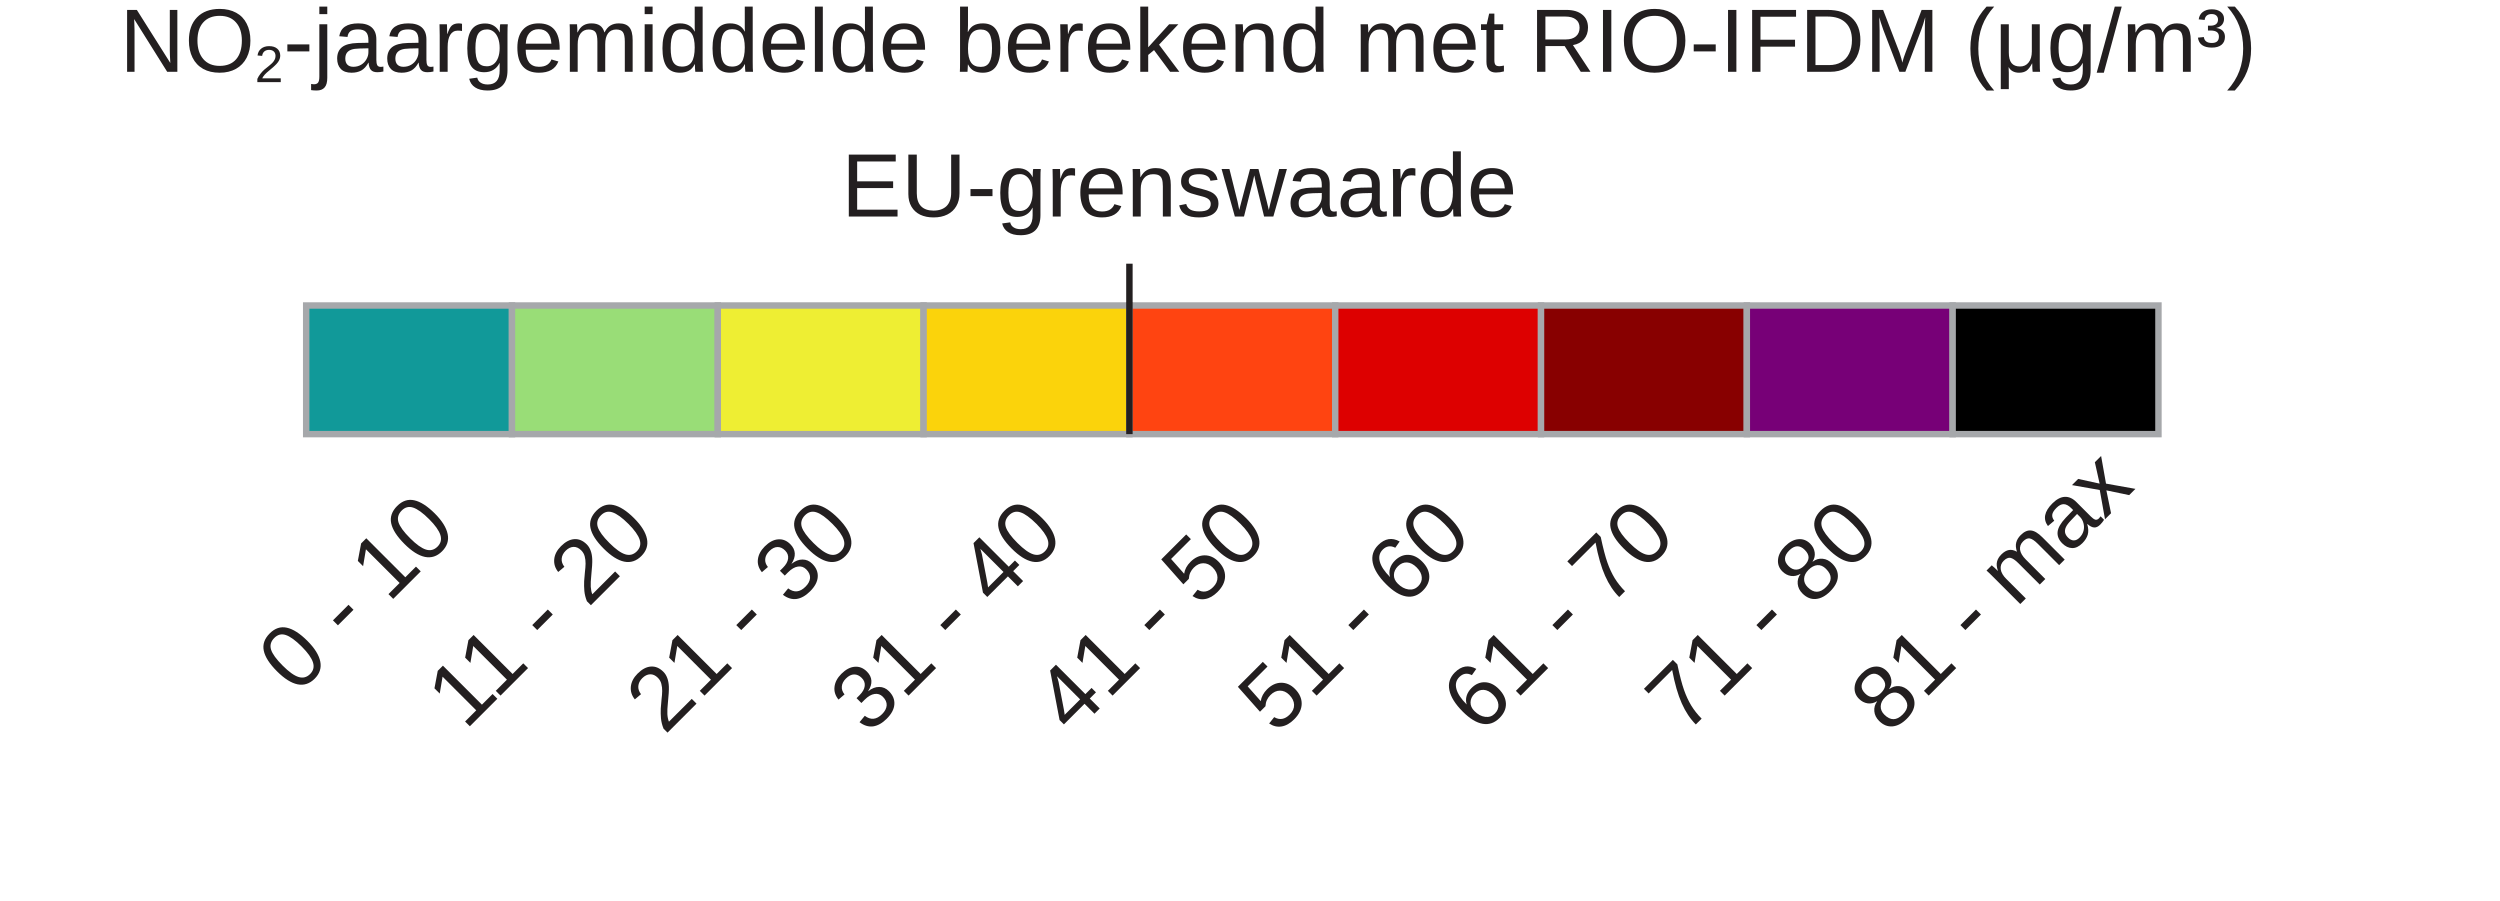
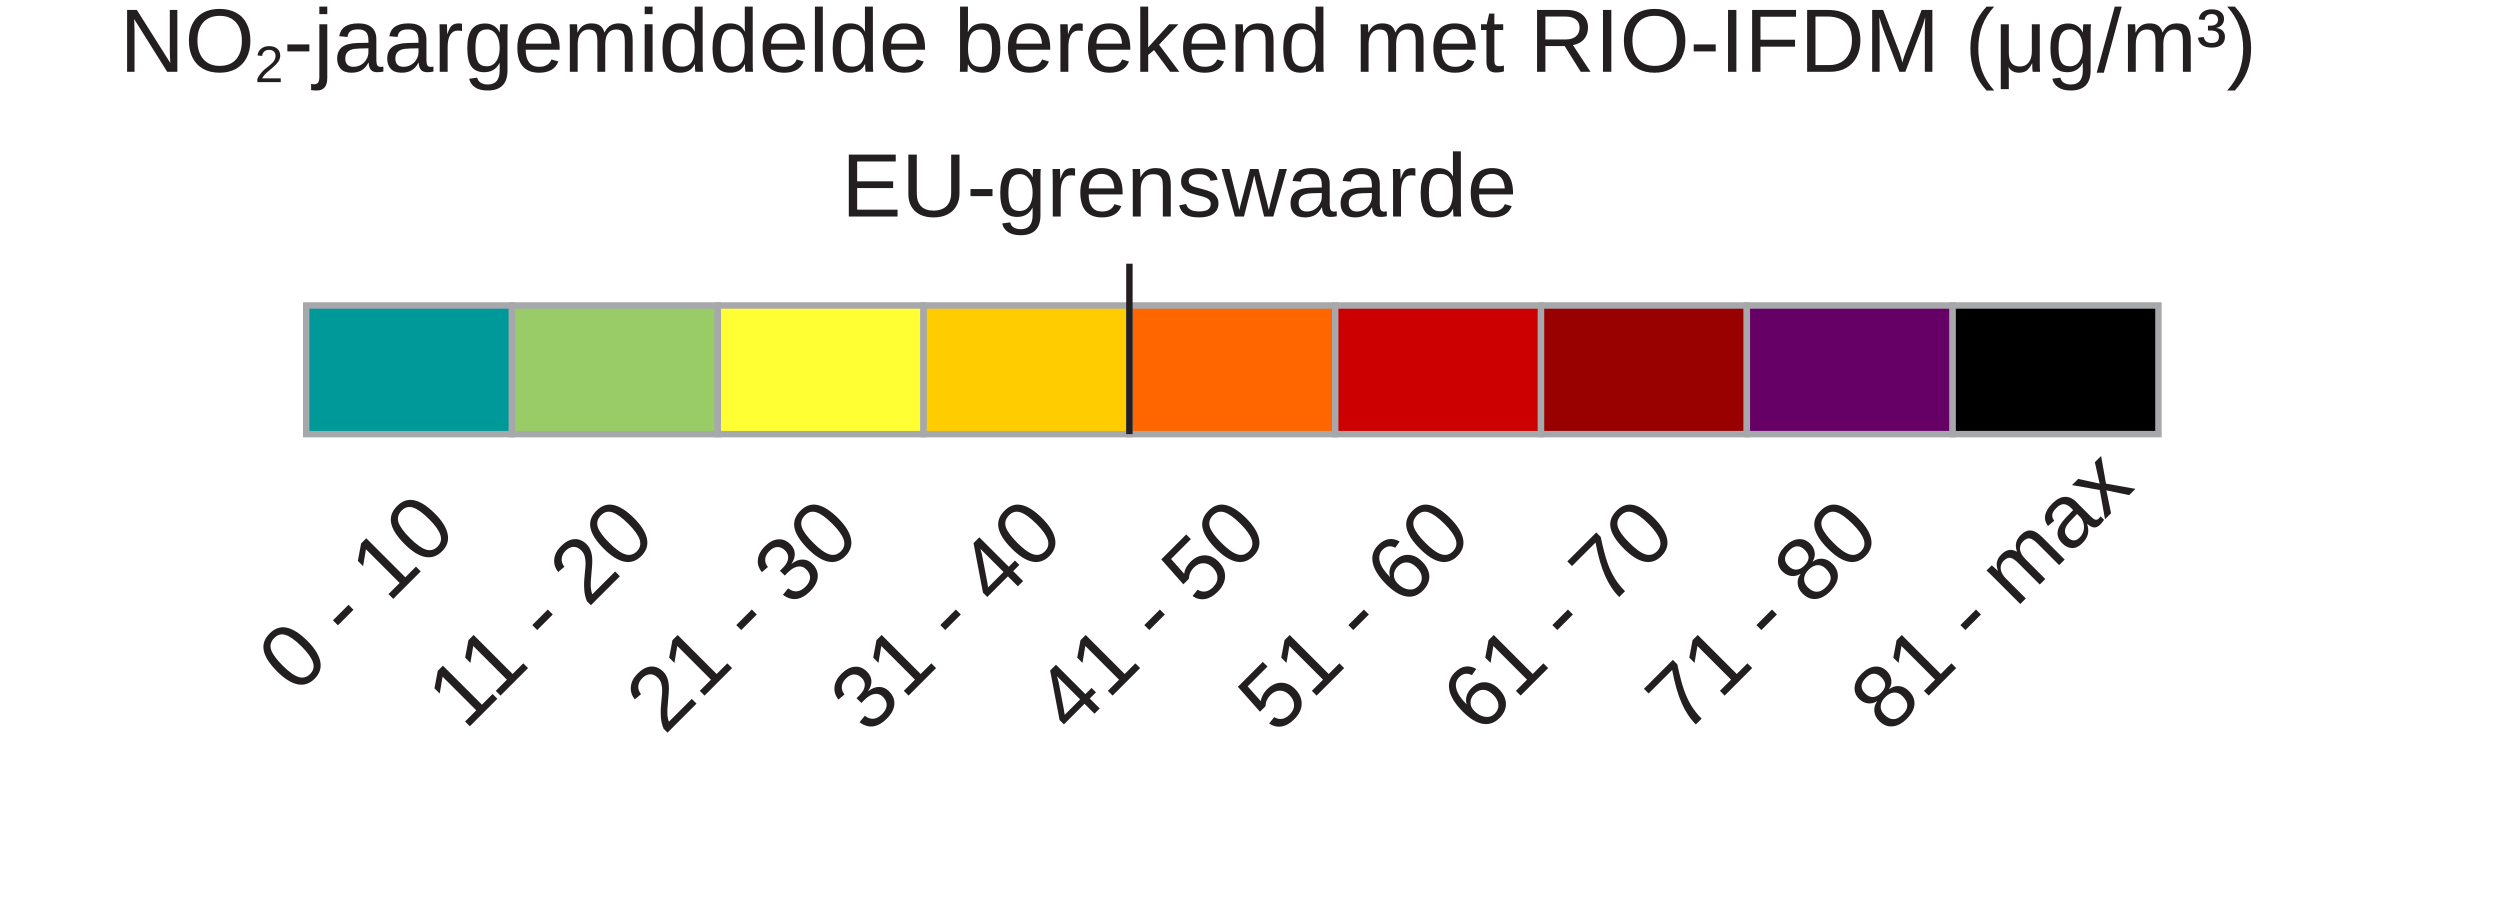
<svg xmlns="http://www.w3.org/2000/svg" version="1.1" id="Layer_1" x="0px" y="0px" width="366.5px" height="132px" viewBox="0 0 366.5 140" enable-background="new 0 0 366.5 132" xml:space="preserve">
-   <rect x="36.5" y="47.5" fill="#119999" stroke="#A6A8AB" stroke-miterlimit="10" width="32" height="20" />
-   <rect x="68.5" y="47.5" fill="#99DD77" stroke="#A6A8AB" stroke-miterlimit="10" width="32" height="20" />
-   <rect x="100.5" y="47.5" fill="#EEEE33" stroke="#A6A8AB" stroke-miterlimit="10" width="32" height="20" />
-   <rect x="132.5" y="47.5" fill="#FBD30B" stroke="#A6A8AB" stroke-miterlimit="10" width="32" height="20" />
-   <rect x="164.5" y="47.5" fill="#FF4411" stroke="#A6A8AB" stroke-miterlimit="10" width="32" height="20" />
-   <rect x="196.5" y="47.5" fill="#DD0000" stroke="#A6A8AB" stroke-miterlimit="10" width="32" height="20" />
-   <rect x="228.5" y="47.5" fill="#880000" stroke="#A6A8AB" stroke-miterlimit="10" width="32" height="20" />
-   <rect x="260.5" y="47.5" fill="#770077" stroke="#A6A8AB" stroke-miterlimit="10" width="32" height="20" />
+   <rect x="36.5" y="47.5" fill="#009999" stroke="#A6A8AB" stroke-miterlimit="10" width="32" height="20" />
+   <rect x="68.5" y="47.5" fill="#99CC66" stroke="#A6A8AB" stroke-miterlimit="10" width="32" height="20" />
+   <rect x="100.5" y="47.5" fill="#FFFF33" stroke="#A6A8AB" stroke-miterlimit="10" width="32" height="20" />
+   <rect x="132.5" y="47.5" fill="#FFCC00" stroke="#A6A8AB" stroke-miterlimit="10" width="32" height="20" />
+   <rect x="164.5" y="47.5" fill="#FF6600" stroke="#A6A8AB" stroke-miterlimit="10" width="32" height="20" />
+   <rect x="196.5" y="47.5" fill="#CC0000" stroke="#A6A8AB" stroke-miterlimit="10" width="32" height="20" />
+   <rect x="228.5" y="47.5" fill="#990000" stroke="#A6A8AB" stroke-miterlimit="10" width="32" height="20" />
+   <rect x="260.5" y="47.5" fill="#660066" stroke="#A6A8AB" stroke-miterlimit="10" width="32" height="20" />
  <rect x="292.5" y="47.5" fill="#000000" stroke="#A6A8AB" stroke-miterlimit="10" width="32" height="20" />
  <text transform="matrix(1 0 0 1 7.5 11.1665)" fill="#231F20" font-family="Arial" font-size="14">NO<tspan baseline-shift="sub" font-size="8px">2</tspan>-jaargemiddelde berekend met RIO-IFDM (μg/m³)</text>
  <text transform="matrix(1 0 0 1 119.7148 33.6665)" fill="#231F20" font-family="Arial" font-size="14">EU-grenswaarde</text>
  <line fill="none" stroke="#231F20" stroke-miterlimit="10" x1="164.5" y1="41" x2="164.5" y2="67.5" />
  <text transform="matrix(0.7071 -0.7071 0.7071 0.7071 34.9805 108.1699)" fill="#231F20" font-family="Arial" font-size="14">0 - 10</text>
  <text transform="matrix(0.7071 -0.7071 0.7071 0.7071 61.1973 113.6758)" fill="#231F20" font-family="Arial" font-size="14">11 - 20</text>
  <text transform="matrix(0.7071 -0.7071 0.7071 0.7071 92.1855 114.4102)" fill="#231F20" font-family="Arial" font-size="14">21 - 30</text>
  <text transform="matrix(0.7071 -0.7071 0.7071 0.7071 123.9082 114.4102)" fill="#231F20" font-family="Arial" font-size="14">31 - 40</text>
  <text transform="matrix(0.7071 -0.7071 0.7071 0.7071 155.6309 114.4102)" fill="#231F20" font-family="Arial" font-size="14">41 - 50</text>
  <text transform="matrix(0.7071 -0.7071 0.7071 0.7071 187.3535 114.4102)" fill="#231F20" font-family="Arial" font-size="14">51 - 60</text>
  <text transform="matrix(0.7071 -0.7071 0.7071 0.7071 219.0762 114.4102)" fill="#231F20" font-family="Arial" font-size="14">61 - 70</text>
  <text transform="matrix(0.7071 -0.7071 0.7071 0.7071 250.7988 114.4102)" fill="#231F20" font-family="Arial" font-size="14">71 - 80</text>
  <text transform="matrix(0.7071 -0.7071 0.7071 0.7071 282.5215 114.4102)" fill="#231F20" font-family="Arial" font-size="14">81 - max</text>
</svg>
